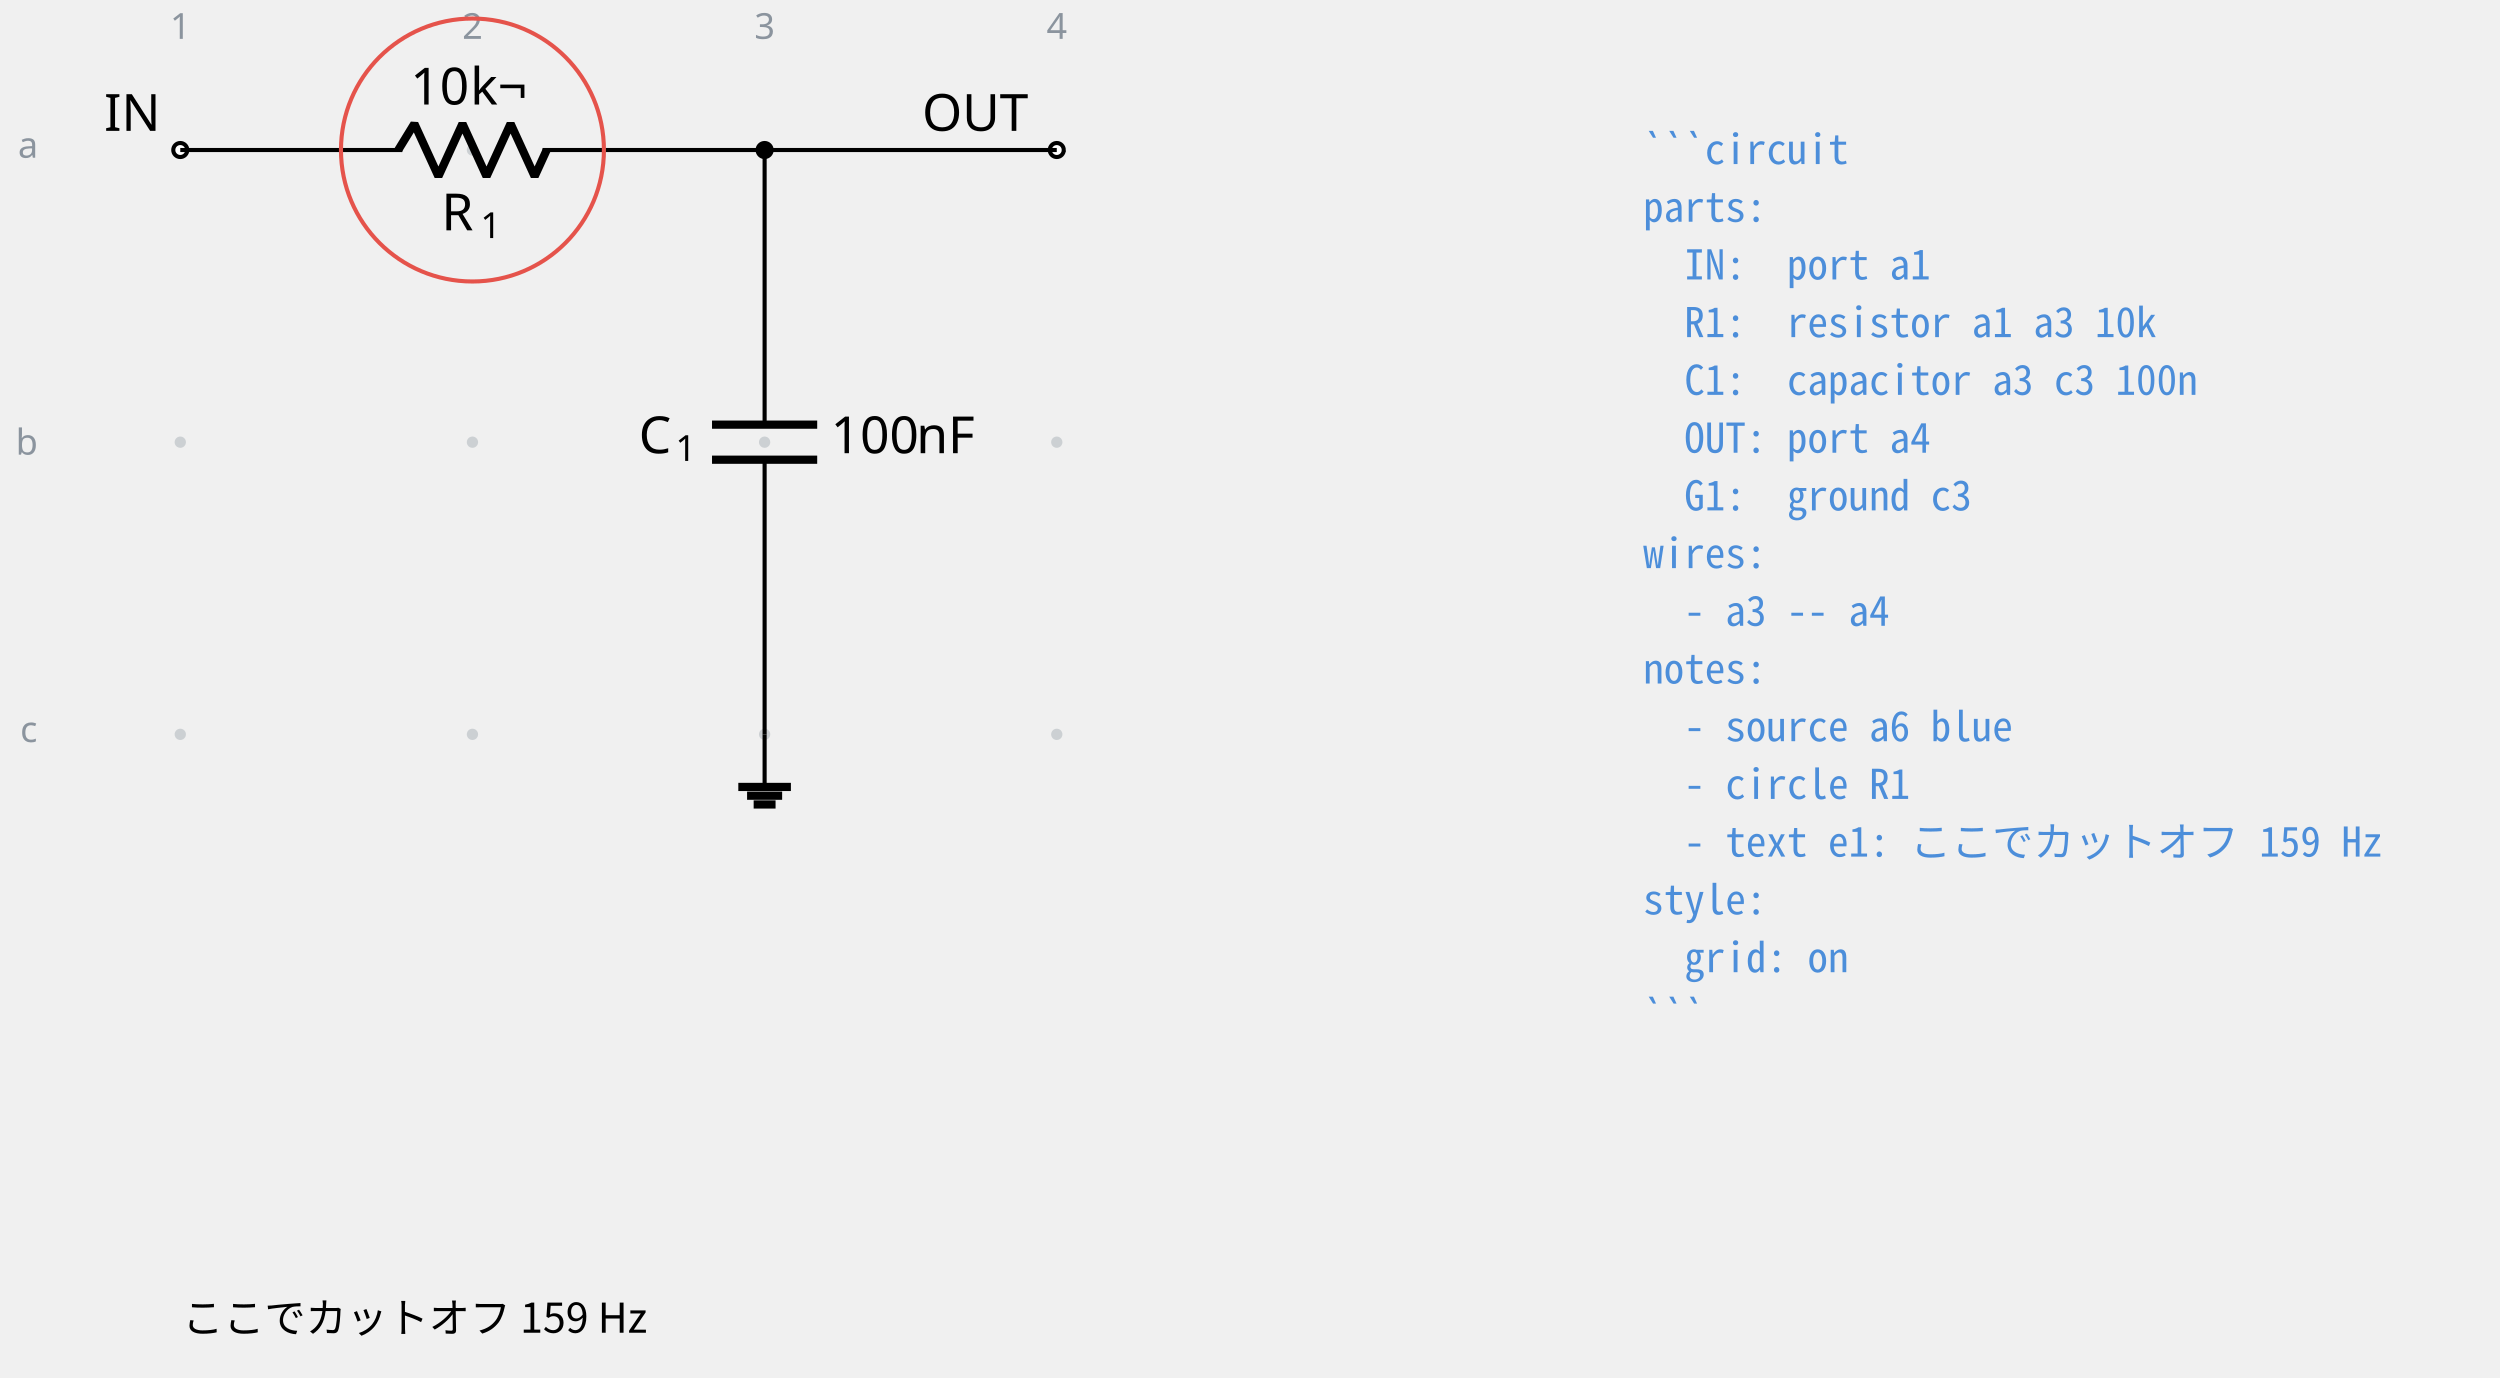
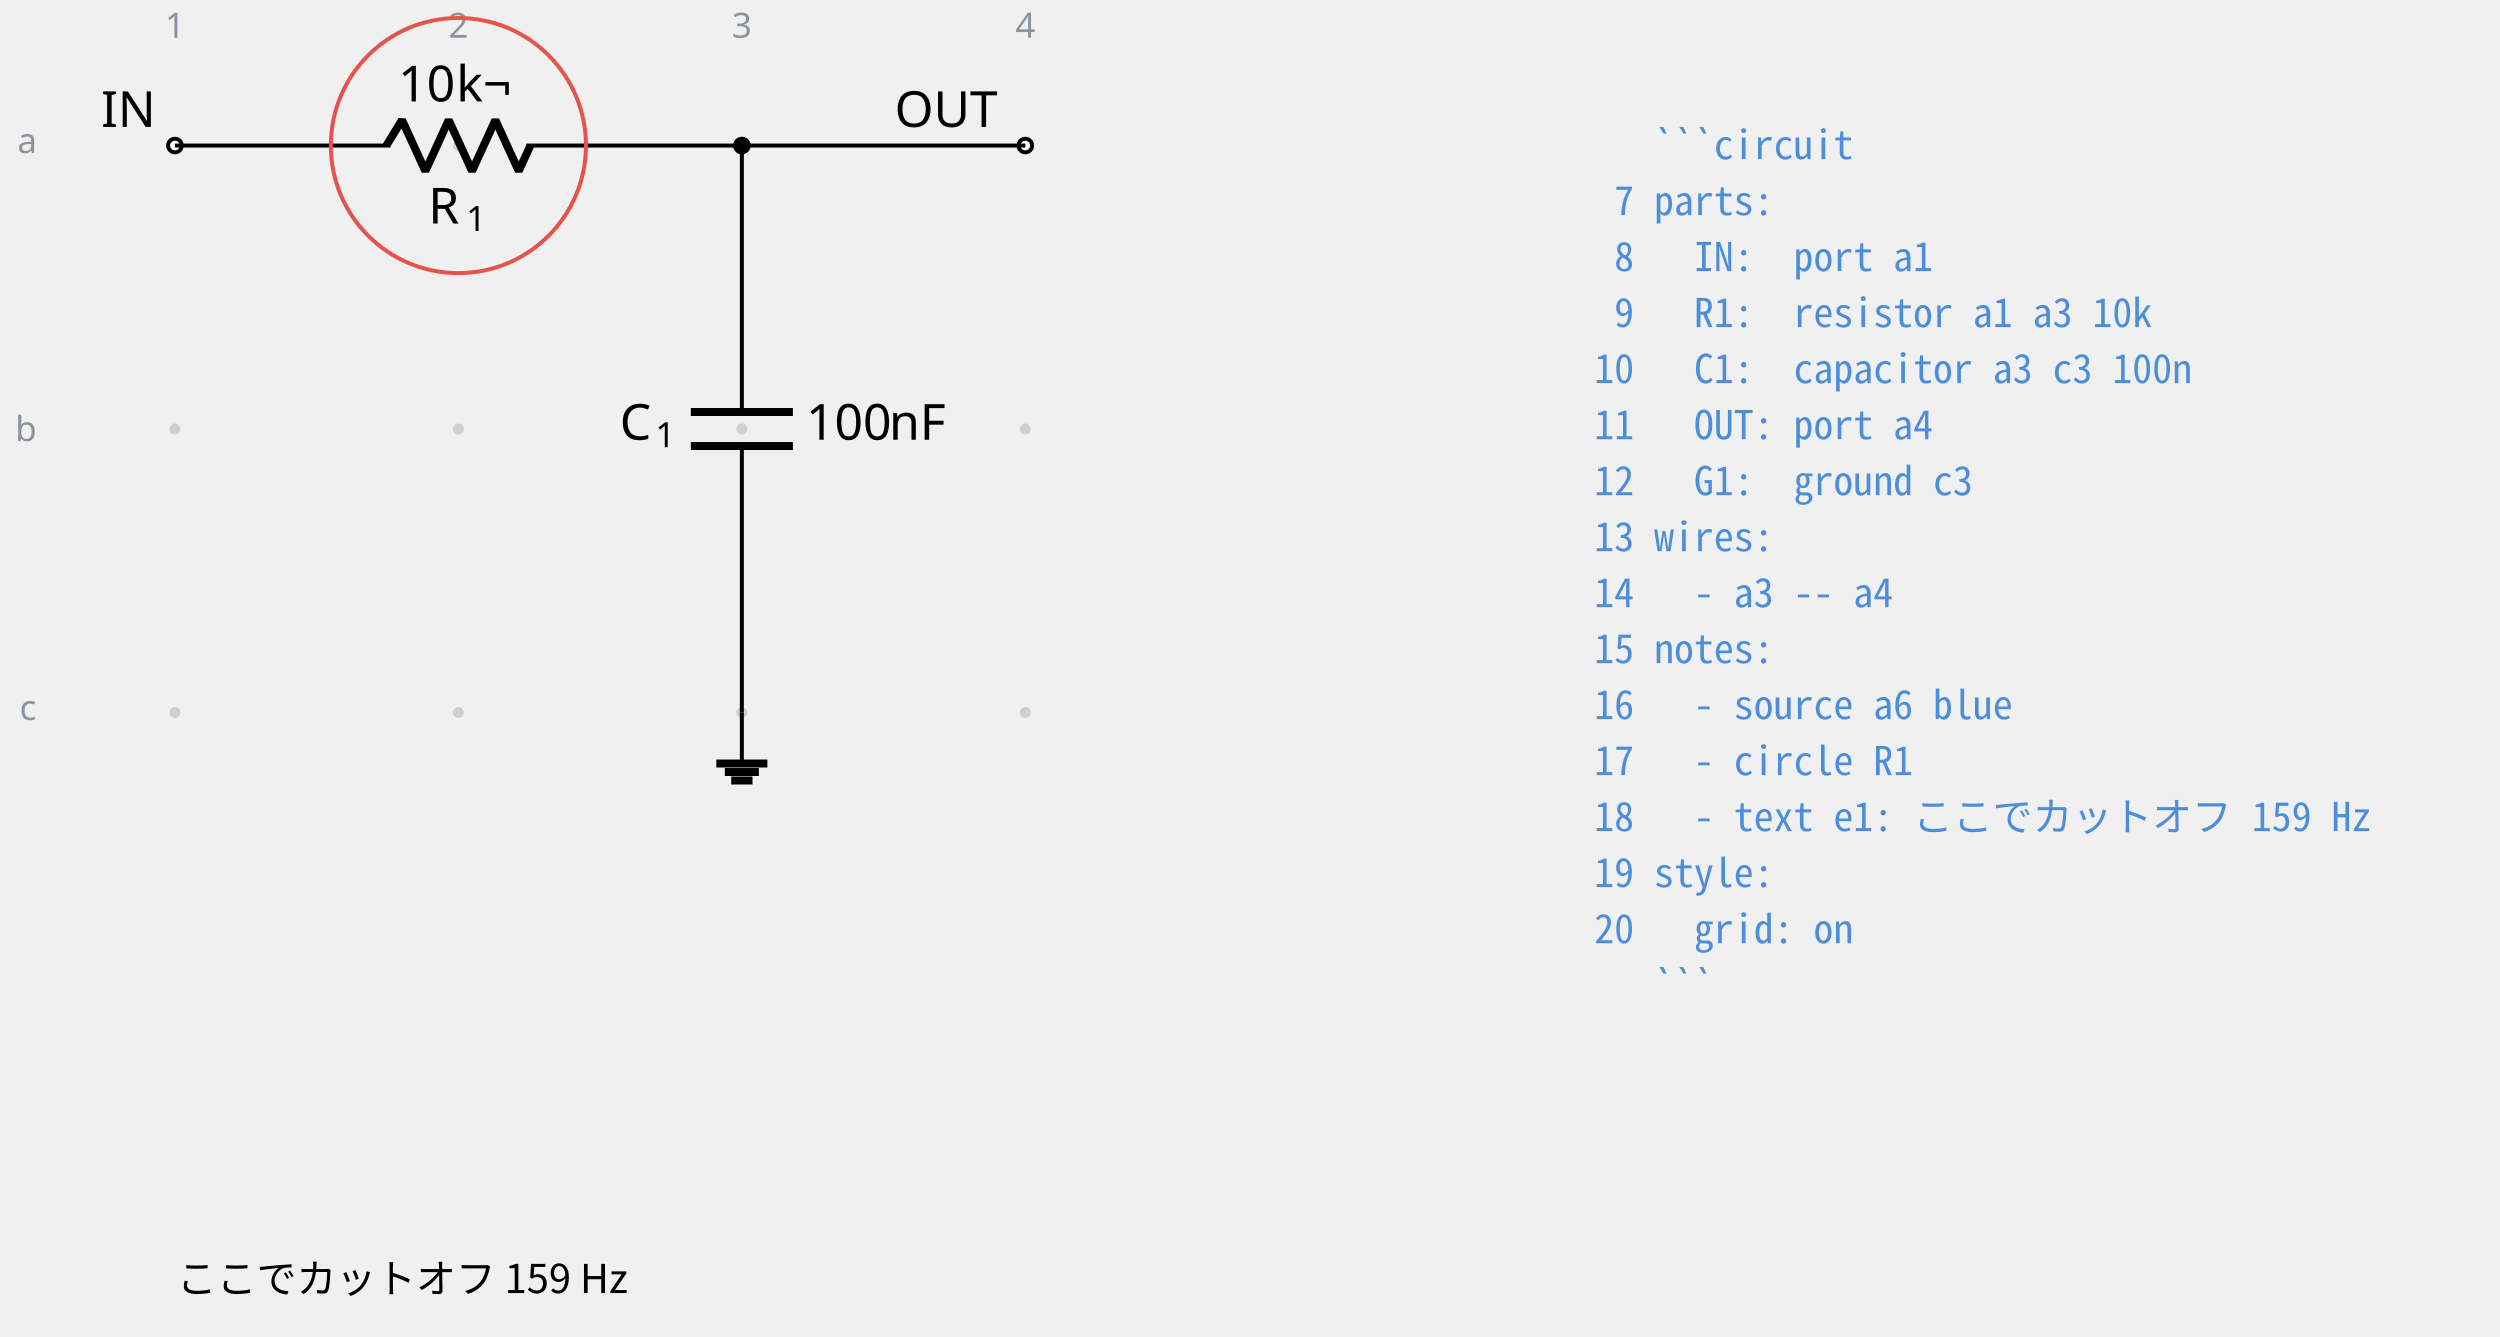
- <svg xmlns="http://www.w3.org/2000/svg" fill="currentColor" width="649.237" height="357.799" viewBox="-72 -72 486.928 268.35">
+ <svg xmlns="http://www.w3.org/2000/svg" fill="currentColor" width="669.154" height="357.799" viewBox="-72 -72 501.866 268.35">
  <g stroke="currentColor" stroke-miterlimit="10" stroke-width=".8">
    <path fill="#8b949e" fill-opacity=".35" stroke="none" stroke-opacity=".35" d="M-35.787-42.781a1.1 1.1 0 1 0-2.2 0 1.1 1.1 0 0 0 2.2 0M-35.787 14.124a1.1 1.1 0 1 0-2.2 0 1.1 1.1 0 0 0 2.2 0M-35.787 71.03a1.1 1.1 0 1 0-2.2 0 1.1 1.1 0 0 0 2.2 0M21.118-42.781a1.1 1.1 0 1 0-2.2 0 1.1 1.1 0 0 0 2.2 0M21.118 14.124a1.1 1.1 0 1 0-2.2 0 1.1 1.1 0 0 0 2.2 0M21.118 71.03a1.1 1.1 0 1 0-2.2 0 1.1 1.1 0 0 0 2.2 0M78.024-42.781a1.1 1.1 0 1 0-2.2 0 1.1 1.1 0 0 0 2.2 0M78.024 14.124a1.1 1.1 0 1 0-2.2 0 1.1 1.1 0 0 0 2.2 0M78.024 71.03a1.1 1.1 0 1 0-2.2 0 1.1 1.1 0 0 0 2.2 0M134.93-42.781a1.1 1.1 0 1 0-2.2 0 1.1 1.1 0 0 0 2.2 0M134.93 14.124a1.1 1.1 0 1 0-2.2 0 1.1 1.1 0 0 0 2.2 0M134.93 71.03a1.1 1.1 0 1 0-2.2 0 1.1 1.1 0 0 0 2.2 0m-1.1 0" />
    <g fill="#8b949e" stroke="#8b949e">
      <text x="-36.887" y="-42.781" fill="#8b949e" stroke="none" font-family="cmr7" font-size="7" transform="translate(-1.993 -21.645)">1</text>
    </g>
    <g fill="#8b949e" stroke="#8b949e">
      <text x="-36.887" y="-42.781" fill="#8b949e" stroke="none" font-family="cmr7" font-size="7" transform="translate(54.912 -21.645)">2</text>
    </g>
    <g fill="#8b949e" stroke="#8b949e">
      <text x="-36.887" y="-42.781" fill="#8b949e" stroke="none" font-family="cmr7" font-size="7" transform="translate(111.818 -21.645)">3</text>
    </g>
    <g fill="#8b949e" stroke="#8b949e">
      <text x="-36.887" y="-42.781" fill="#8b949e" stroke="none" font-family="cmr7" font-size="7" transform="translate(168.723 -21.645)">4</text>
    </g>
    <g fill="#8b949e" stroke="#8b949e">
      <text x="-36.887" y="-42.781" fill="#8b949e" stroke="none" font-family="cmr7" font-size="7" transform="translate(-31.62 1.507)">a</text>
    </g>
    <g fill="#8b949e" stroke="#8b949e">
      <text x="-36.887" y="-42.781" fill="#8b949e" stroke="none" font-family="cmr7" font-size="7" transform="translate(-32.05 59.336)">b</text>
    </g>
    <g fill="#8b949e" stroke="#8b949e">
      <text x="-36.887" y="-42.781" fill="#8b949e" stroke="none" font-family="cmr7" font-size="7" transform="translate(-31.189 115.318)">c</text>
    </g>
    <g fill="#ffffff">
      <path d="M-35.522-42.781a1.365 1.365 0 1 0-2.73 0 1.365 1.365 0 0 0 2.73 0Zm-1.365 0" />
    </g>
    <text x="-36.887" y="-42.781" stroke="none" font-family="cmr10" font-size="10" transform="translate(-14.844 -3.733)">IN</text>
    <path fill="none" d="M-36.887-42.781h.4m-.4 0H6.36m27.315 0h43.248m-.4 0h.4" />
    <g stroke-linejoin="bevel" stroke-width="1.6">
      <path fill="none" d="m5.561-42.781 3.143-5.122L13.39-37.66l4.685-10.243 4.686 10.243 4.686-10.243 4.686 10.243 2.343-5.121" />
    </g>
    <g stroke="none">
      <text x="-36.887" y="-42.781" font-family="cmmi10" font-size="10" transform="translate(50.866 15.648)">R</text>
      <text x="-29.294" y="-41.281" font-family="cmr7" font-size="7" transform="translate(50.866 15.648)">1</text>
    </g>
    <g stroke="none" font-family="cmr10" font-size="10">
      <text x="-36.887" y="-42.781" transform="translate(44.822 -8.863)">10</text>
      <text x="-25.221" y="-42.781" transform="translate(44.822 -8.863)">k¬</text>
    </g>
    <path fill="none" d="M76.924-42.781v.4m0-.4v53.49m0 6.83v53.49m0-.399v.4" />
    <g stroke-width="1.6">
      <path fill="none" d="M87.167 10.71H66.68m20.486 6.828H66.68" />
    </g>
    <g stroke="none">
      <text x="-36.887" y="-42.781" font-family="cmmi10" font-size="10" transform="translate(89.296 59.058)">C</text>
      <text x="-29.74" y="-41.281" font-family="cmr7" font-size="7" transform="translate(89.296 59.058)">1</text>
    </g>
    <g stroke="none" font-family="cmr10" font-size="10">
      <text x="-36.887" y="-42.781" transform="translate(126.693 59.058)">100</text>
      <text x="-20.22" y="-42.781" transform="translate(126.693 59.058)">nF</text>
    </g>
    <g fill="#ffffff">
      <path d="M135.195-42.781a1.365 1.365 0 1 0-2.731 0 1.365 1.365 0 0 0 2.73 0Zm-1.366 0" />
    </g>
    <text x="-36.887" y="-42.781" stroke="none" font-family="cmr10" font-size="10" transform="translate(144.483 -3.733)">OUT</text>
    <path fill="none" d="M76.924 71.03v10.243" />
    <path fill="none" stroke-width="1.6" d="M71.802 81.273h10.243M73.51 82.98h6.828m-5.548 1.707h4.268" />
    <path fill="none" d="M76.924-42.781h56.905" />
    <path d="M78.29-42.781a1.365 1.365 0 1 0-2.732 0 1.365 1.365 0 0 0 2.731 0Zm-1.366 0" />
    <g>
-       <text x="-36.887" y="-42.781" fill="#4c8eda" stroke="none" font-family="'Noto Sans Mono CJK JP',ui-monospace,'SFMono-Regular',Consolas,'Liberation Mono',monospace" font-size="8" transform="translate(284.927 2.733)" xml:space="preserve">```circuit</text>
+       <text x="-36.887" y="-42.781" fill="#4c8eda" stroke="none" font-family="'Noto Sans Mono CJK JP',ui-monospace,'SFMono-Regular',Consolas,'Liberation Mono',monospace" font-size="8" transform="translate(284.927 2.733)" xml:space="preserve">   ```circuit</text>
    </g>
    <g>
-       <text x="-36.887" y="-42.781" fill="#4c8eda" stroke="none" font-family="'Noto Sans Mono CJK JP',ui-monospace,'SFMono-Regular',Consolas,'Liberation Mono',monospace" font-size="8" transform="translate(284.927 13.972)" xml:space="preserve">parts:</text>
+       <text x="-36.887" y="-42.781" fill="#4c8eda" stroke="none" font-family="'Noto Sans Mono CJK JP',ui-monospace,'SFMono-Regular',Consolas,'Liberation Mono',monospace" font-size="8" transform="translate(284.927 13.972)" xml:space="preserve"> 7 parts:</text>
    </g>
    <g>
-       <text x="-36.887" y="-42.781" fill="#4c8eda" stroke="none" font-family="'Noto Sans Mono CJK JP',ui-monospace,'SFMono-Regular',Consolas,'Liberation Mono',monospace" font-size="8" transform="translate(284.927 25.21)" xml:space="preserve">  IN:  port a1</text>
+       <text x="-36.887" y="-42.781" fill="#4c8eda" stroke="none" font-family="'Noto Sans Mono CJK JP',ui-monospace,'SFMono-Regular',Consolas,'Liberation Mono',monospace" font-size="8" transform="translate(284.927 25.21)" xml:space="preserve"> 8   IN:  port a1</text>
    </g>
    <g>
-       <text x="-36.887" y="-42.781" fill="#4c8eda" stroke="none" font-family="'Noto Sans Mono CJK JP',ui-monospace,'SFMono-Regular',Consolas,'Liberation Mono',monospace" font-size="8" transform="translate(284.927 36.45)" xml:space="preserve">  R1:  resistor a1 a3 10k</text>
+       <text x="-36.887" y="-42.781" fill="#4c8eda" stroke="none" font-family="'Noto Sans Mono CJK JP',ui-monospace,'SFMono-Regular',Consolas,'Liberation Mono',monospace" font-size="8" transform="translate(284.927 36.45)" xml:space="preserve"> 9   R1:  resistor a1 a3 10k</text>
    </g>
    <g>
-       <text x="-36.887" y="-42.781" fill="#4c8eda" stroke="none" font-family="'Noto Sans Mono CJK JP',ui-monospace,'SFMono-Regular',Consolas,'Liberation Mono',monospace" font-size="8" transform="translate(284.927 47.689)" xml:space="preserve">  C1:  capacitor a3 c3 100n</text>
+       <text x="-36.887" y="-42.781" fill="#4c8eda" stroke="none" font-family="'Noto Sans Mono CJK JP',ui-monospace,'SFMono-Regular',Consolas,'Liberation Mono',monospace" font-size="8" transform="translate(284.927 47.689)" xml:space="preserve">10   C1:  capacitor a3 c3 100n</text>
    </g>
    <g>
-       <text x="-36.887" y="-42.781" fill="#4c8eda" stroke="none" font-family="'Noto Sans Mono CJK JP',ui-monospace,'SFMono-Regular',Consolas,'Liberation Mono',monospace" font-size="8" transform="translate(284.927 58.956)" xml:space="preserve">  OUT: port a4</text>
+       <text x="-36.887" y="-42.781" fill="#4c8eda" stroke="none" font-family="'Noto Sans Mono CJK JP',ui-monospace,'SFMono-Regular',Consolas,'Liberation Mono',monospace" font-size="8" transform="translate(284.927 58.956)" xml:space="preserve">11   OUT: port a4</text>
    </g>
    <g>
-       <text x="-36.887" y="-42.781" fill="#4c8eda" stroke="none" font-family="'Noto Sans Mono CJK JP',ui-monospace,'SFMono-Regular',Consolas,'Liberation Mono',monospace" font-size="8" transform="translate(284.927 70.195)" xml:space="preserve">  G1:  ground c3</text>
+       <text x="-36.887" y="-42.781" fill="#4c8eda" stroke="none" font-family="'Noto Sans Mono CJK JP',ui-monospace,'SFMono-Regular',Consolas,'Liberation Mono',monospace" font-size="8" transform="translate(284.927 70.195)" xml:space="preserve">12   G1:  ground c3</text>
    </g>
    <g>
-       <text x="-36.887" y="-42.781" fill="#4c8eda" stroke="none" font-family="'Noto Sans Mono CJK JP',ui-monospace,'SFMono-Regular',Consolas,'Liberation Mono',monospace" font-size="8" transform="translate(284.927 81.434)" xml:space="preserve">wires:</text>
+       <text x="-36.887" y="-42.781" fill="#4c8eda" stroke="none" font-family="'Noto Sans Mono CJK JP',ui-monospace,'SFMono-Regular',Consolas,'Liberation Mono',monospace" font-size="8" transform="translate(284.927 81.434)" xml:space="preserve">13 wires:</text>
    </g>
    <g>
-       <text x="-36.887" y="-42.781" fill="#4c8eda" stroke="none" font-family="'Noto Sans Mono CJK JP',ui-monospace,'SFMono-Regular',Consolas,'Liberation Mono',monospace" font-size="8" transform="translate(284.927 92.672)" xml:space="preserve">  - a3 -- a4</text>
+       <text x="-36.887" y="-42.781" fill="#4c8eda" stroke="none" font-family="'Noto Sans Mono CJK JP',ui-monospace,'SFMono-Regular',Consolas,'Liberation Mono',monospace" font-size="8" transform="translate(284.927 92.672)" xml:space="preserve">14   - a3 -- a4</text>
    </g>
    <g>
-       <text x="-36.887" y="-42.781" fill="#4c8eda" stroke="none" font-family="'Noto Sans Mono CJK JP',ui-monospace,'SFMono-Regular',Consolas,'Liberation Mono',monospace" font-size="8" transform="translate(284.927 103.911)" xml:space="preserve">notes:</text>
+       <text x="-36.887" y="-42.781" fill="#4c8eda" stroke="none" font-family="'Noto Sans Mono CJK JP',ui-monospace,'SFMono-Regular',Consolas,'Liberation Mono',monospace" font-size="8" transform="translate(284.927 103.911)" xml:space="preserve">15 notes:</text>
    </g>
    <g>
-       <text x="-36.887" y="-42.781" fill="#4c8eda" stroke="none" font-family="'Noto Sans Mono CJK JP',ui-monospace,'SFMono-Regular',Consolas,'Liberation Mono',monospace" font-size="8" transform="translate(284.927 115.15)" xml:space="preserve">  - source a6 blue</text>
+       <text x="-36.887" y="-42.781" fill="#4c8eda" stroke="none" font-family="'Noto Sans Mono CJK JP',ui-monospace,'SFMono-Regular',Consolas,'Liberation Mono',monospace" font-size="8" transform="translate(284.927 115.15)" xml:space="preserve">16   - source a6 blue</text>
    </g>
    <g>
-       <text x="-36.887" y="-42.781" fill="#4c8eda" stroke="none" font-family="'Noto Sans Mono CJK JP',ui-monospace,'SFMono-Regular',Consolas,'Liberation Mono',monospace" font-size="8" transform="translate(284.927 126.389)" xml:space="preserve">  - circle R1</text>
+       <text x="-36.887" y="-42.781" fill="#4c8eda" stroke="none" font-family="'Noto Sans Mono CJK JP',ui-monospace,'SFMono-Regular',Consolas,'Liberation Mono',monospace" font-size="8" transform="translate(284.927 126.389)" xml:space="preserve">17   - circle R1</text>
    </g>
    <g>
-       <text x="-36.887" y="-42.781" fill="#4c8eda" stroke="none" font-family="'Noto Sans Mono CJK JP',ui-monospace,'SFMono-Regular',Consolas,'Liberation Mono',monospace" font-size="8" transform="translate(284.927 137.628)" xml:space="preserve">  - text e1: ここでカットオフ 159 Hz</text>
+       <text x="-36.887" y="-42.781" fill="#4c8eda" stroke="none" font-family="'Noto Sans Mono CJK JP',ui-monospace,'SFMono-Regular',Consolas,'Liberation Mono',monospace" font-size="8" transform="translate(284.927 137.628)" xml:space="preserve">18   - text e1: ここでカットオフ 159 Hz</text>
    </g>
    <g>
-       <text x="-36.887" y="-42.781" fill="#4c8eda" stroke="none" font-family="'Noto Sans Mono CJK JP',ui-monospace,'SFMono-Regular',Consolas,'Liberation Mono',monospace" font-size="8" transform="translate(284.927 148.867)" xml:space="preserve">style:</text>
+       <text x="-36.887" y="-42.781" fill="#4c8eda" stroke="none" font-family="'Noto Sans Mono CJK JP',ui-monospace,'SFMono-Regular',Consolas,'Liberation Mono',monospace" font-size="8" transform="translate(284.927 148.867)" xml:space="preserve">19 style:</text>
    </g>
    <g>
-       <text x="-36.887" y="-42.781" fill="#4c8eda" stroke="none" font-family="'Noto Sans Mono CJK JP',ui-monospace,'SFMono-Regular',Consolas,'Liberation Mono',monospace" font-size="8" transform="translate(284.927 160.134)" xml:space="preserve">  grid: on</text>
+       <text x="-36.887" y="-42.781" fill="#4c8eda" stroke="none" font-family="'Noto Sans Mono CJK JP',ui-monospace,'SFMono-Regular',Consolas,'Liberation Mono',monospace" font-size="8" transform="translate(284.927 160.134)" xml:space="preserve">20   grid: on</text>
    </g>
    <g>
-       <text x="-36.887" y="-42.781" fill="#4c8eda" stroke="none" font-family="'Noto Sans Mono CJK JP',ui-monospace,'SFMono-Regular',Consolas,'Liberation Mono',monospace" font-size="8" transform="translate(284.927 171.373)" xml:space="preserve">```</text>
+       <text x="-36.887" y="-42.781" fill="#4c8eda" stroke="none" font-family="'Noto Sans Mono CJK JP',ui-monospace,'SFMono-Regular',Consolas,'Liberation Mono',monospace" font-size="8" transform="translate(284.927 171.373)" xml:space="preserve">   ```</text>
    </g>
    <path fill="none" stroke="#e5534b" d="M45.626-42.781c0-14.143-11.465-25.608-25.608-25.608-14.142 0-25.607 11.465-25.607 25.608 0 14.142 11.465 25.607 25.607 25.607 14.143 0 25.608-11.465 25.608-25.607Zm-25.608 0" />
    <g>
      <text x="-36.887" y="-42.781" fill="currentColor" stroke="none" font-family="'Noto Sans CJK JP','Noto Sans JP','Hiragino Sans','Yu Gothic',sans-serif" font-size="8" transform="translate(.4 230.355)">ここでカットオフ 159 Hz</text>
    </g>
  </g>
</svg>
